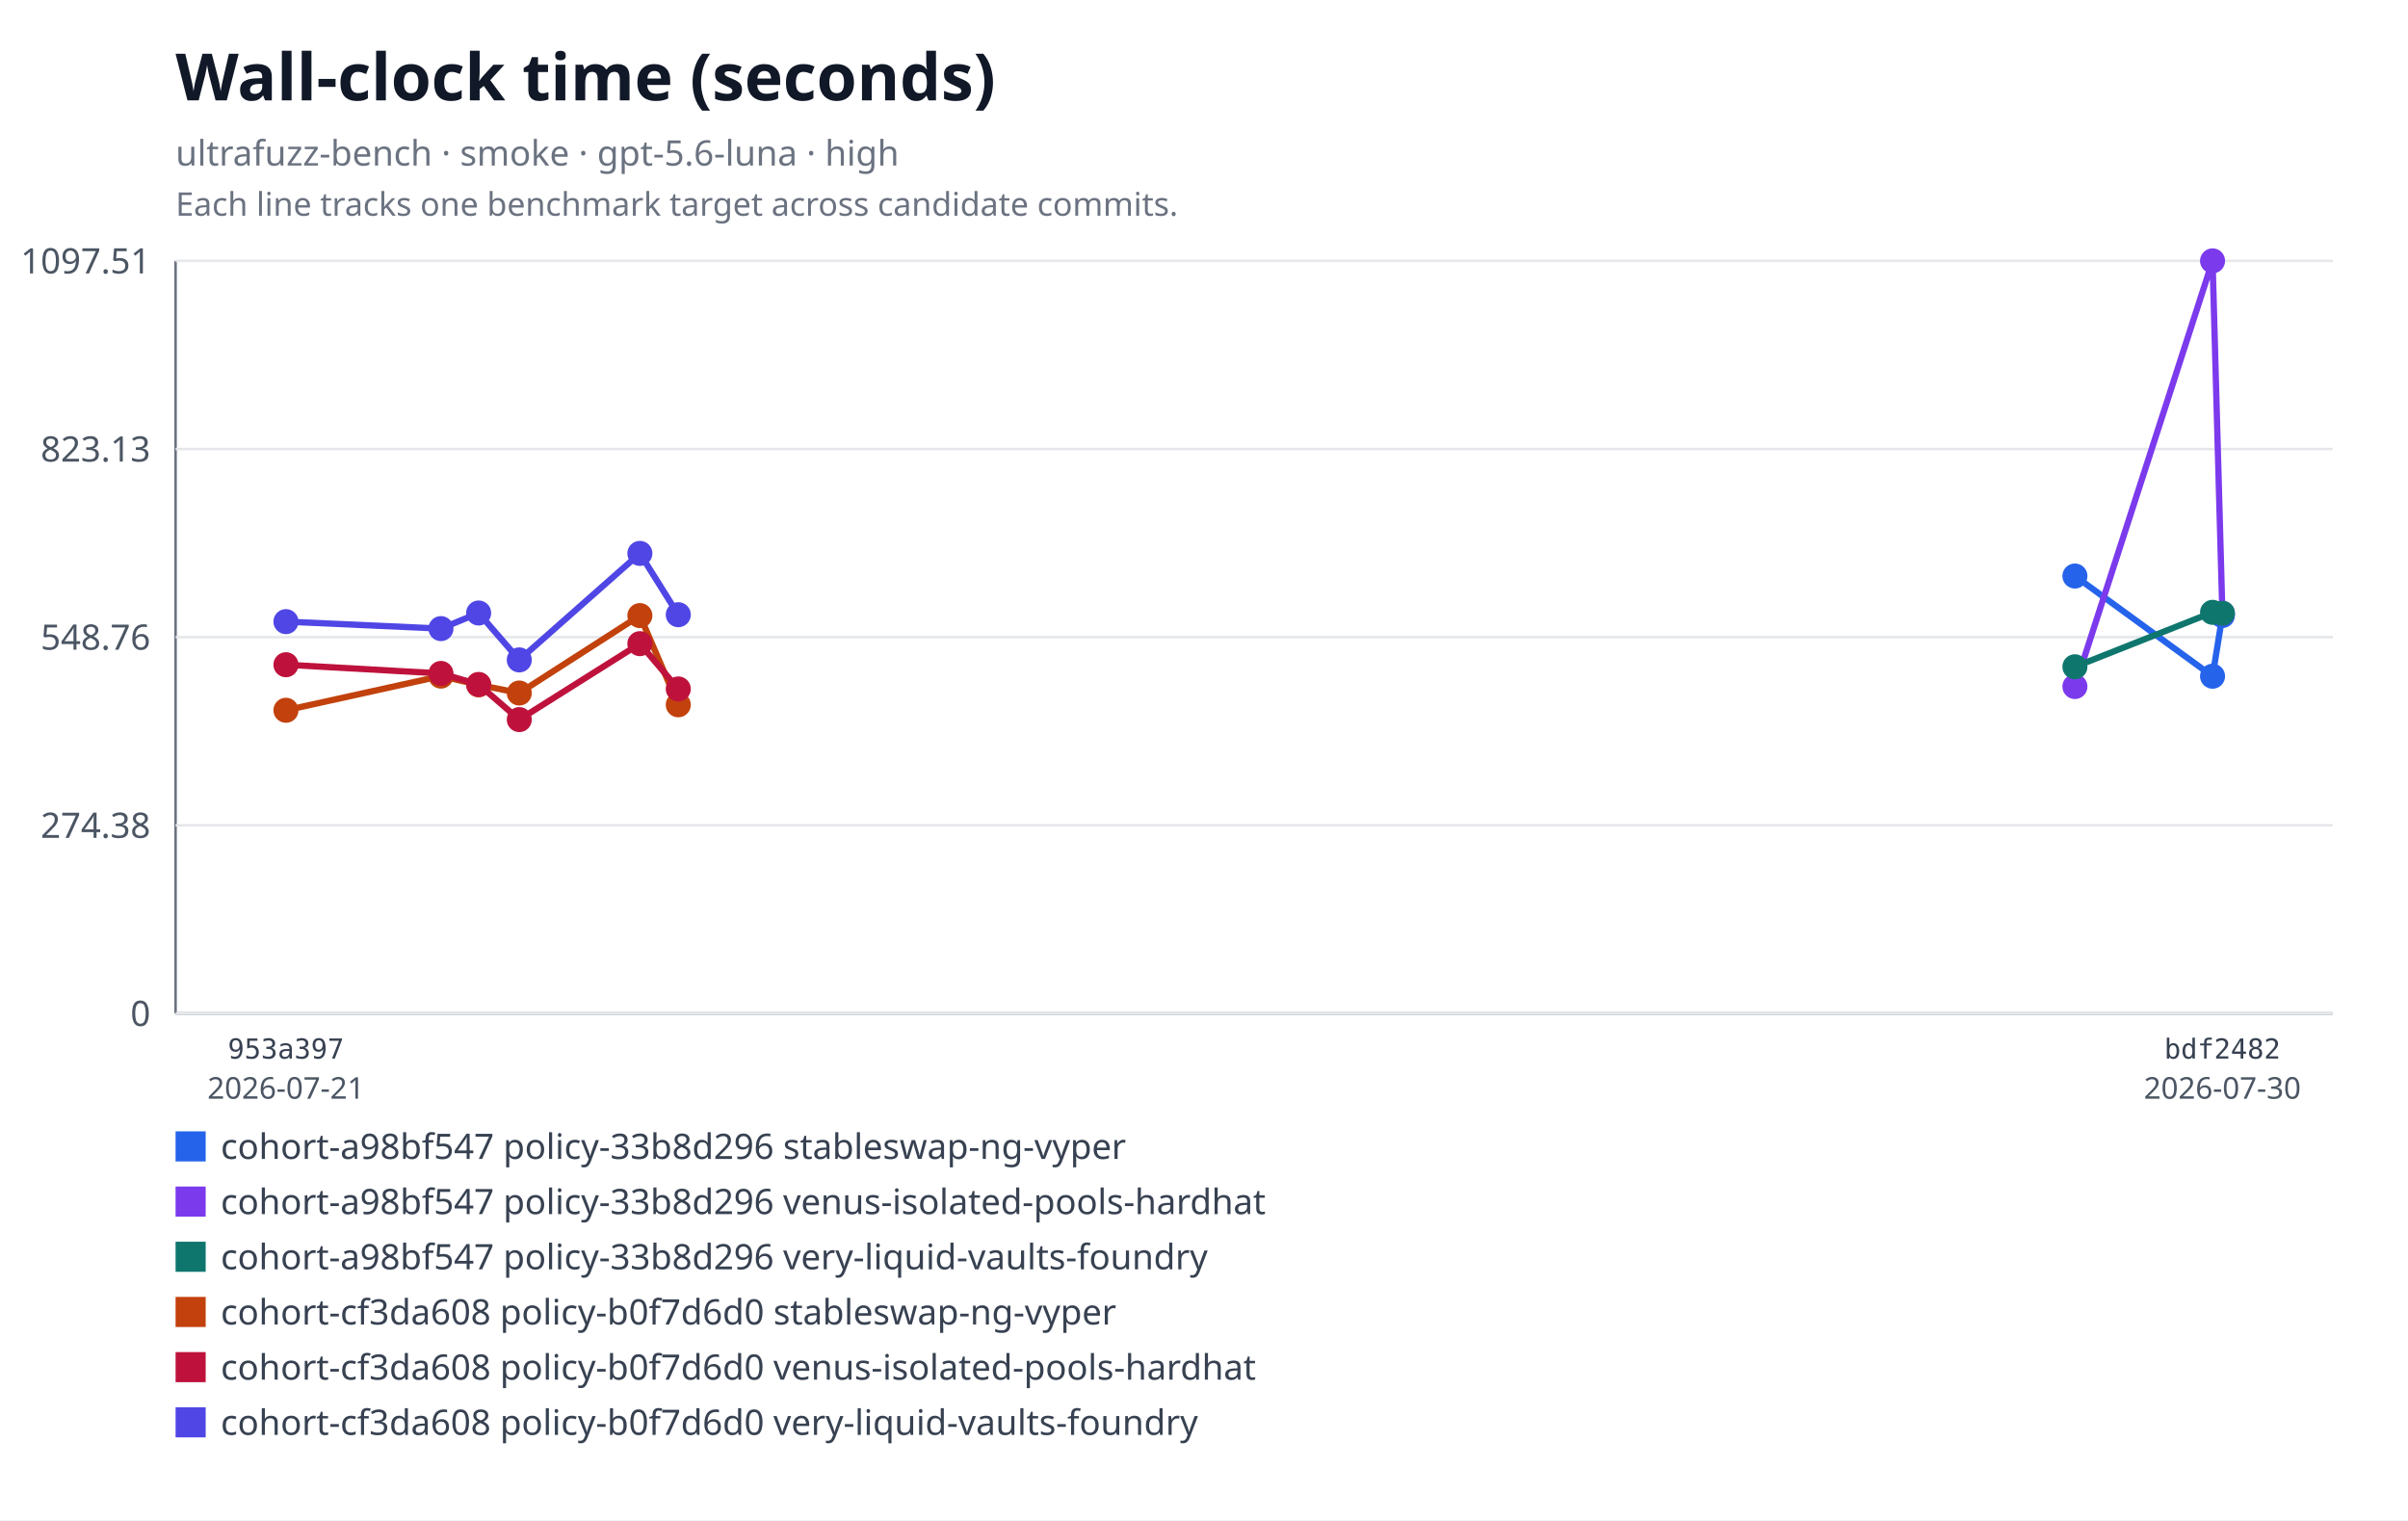
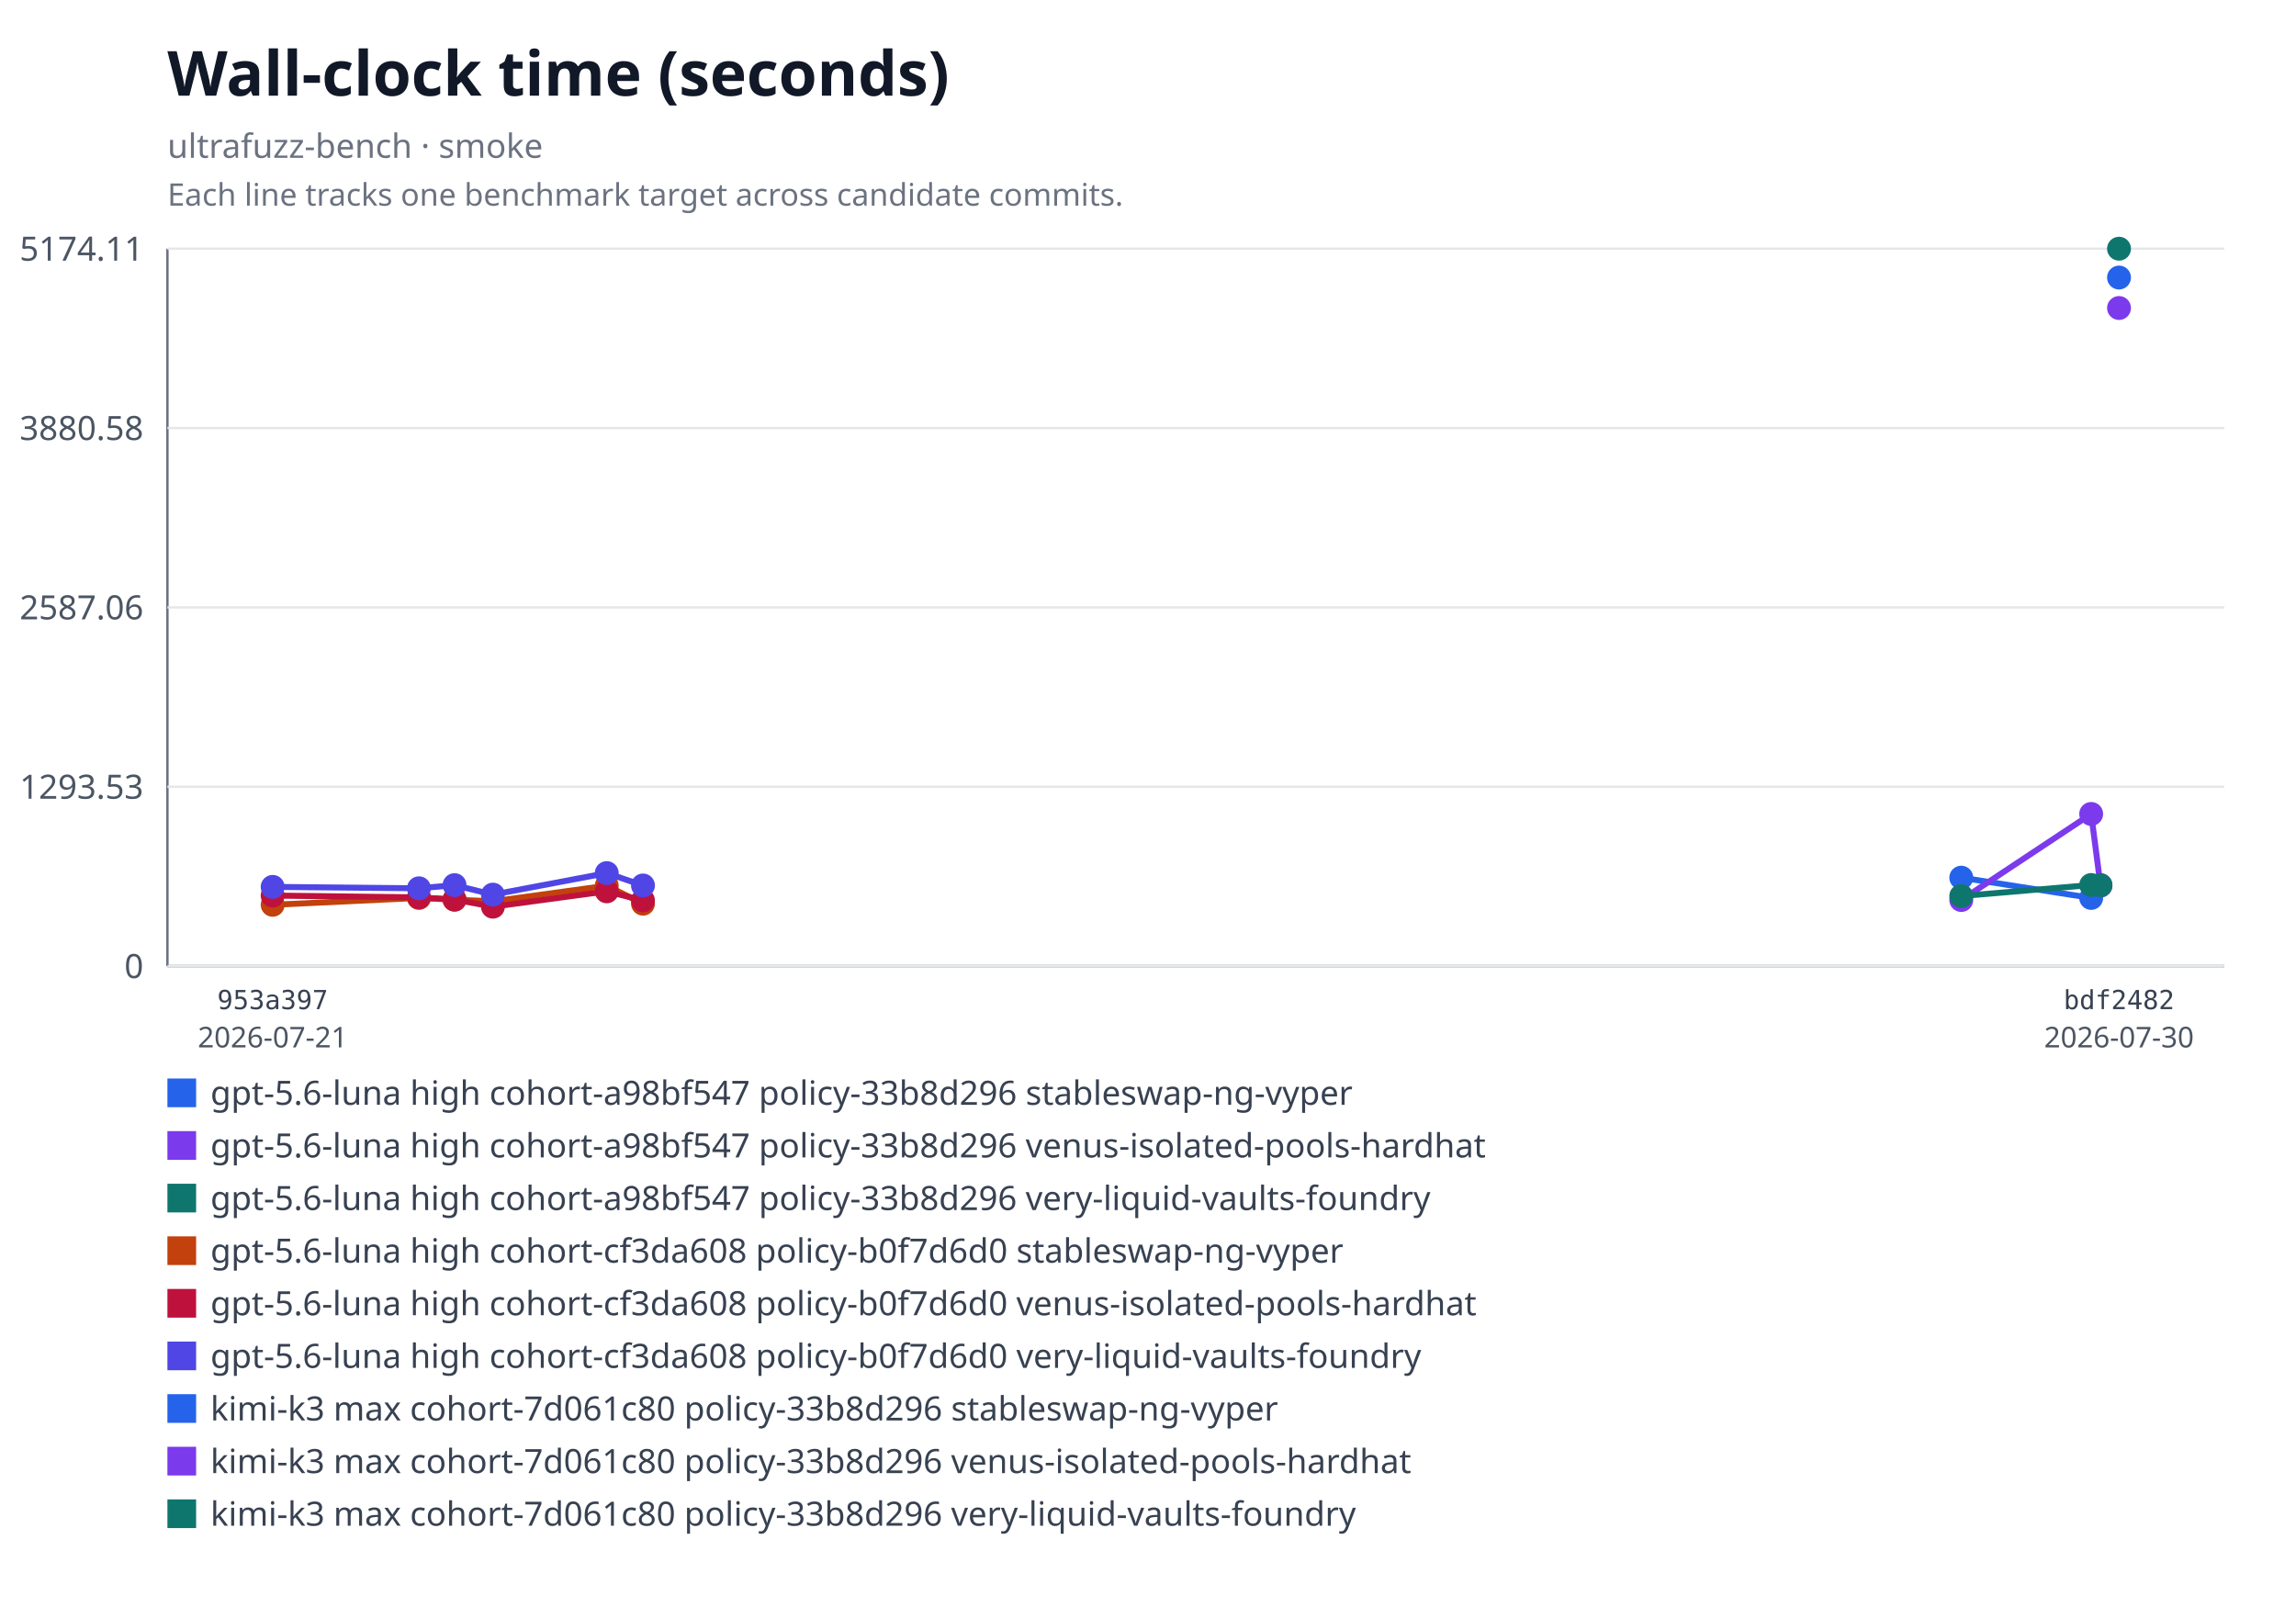
- <svg xmlns="http://www.w3.org/2000/svg" xmlns:xlink="http://www.w3.org/1999/xlink" width="960" height="606" viewBox="0 0 960 606" role="img" aria-labelledby="title desc">
-   <rect width="960" height="606" fill="#ffffff" />
+ <svg xmlns="http://www.w3.org/2000/svg" xmlns:xlink="http://www.w3.org/1999/xlink" width="960" height="672" viewBox="0 0 960 672" role="img" aria-labelledby="title desc">
+   <rect width="960" height="672" fill="#ffffff" />
  <text x="70" y="40" font-family="system-ui, sans-serif" font-size="26" font-weight="600" fill="#111827">Wall-clock time (seconds)</text>
-   <text x="70" y="66" font-family="system-ui, sans-serif" font-size="14" fill="#6b7280">ultrafuzz-bench · smoke · gpt-5.6-luna · high</text>
+   <text x="70" y="66" font-family="system-ui, sans-serif" font-size="14" fill="#6b7280">ultrafuzz-bench · smoke</text>
  <text x="70" y="86" font-family="system-ui, sans-serif" font-size="13" fill="#6b7280">Each line tracks one benchmark target across candidate commits.</text>
  <line x1="70" y1="104" x2="70" y2="404" stroke="#6b7280" />
  <line x1="70" y1="404" x2="930" y2="404" stroke="#6b7280" />
  <line x1="70" y1="404" x2="930" y2="404" stroke="#e5e7eb" />
  <text x="60" y="409" text-anchor="end" font-family="system-ui, sans-serif" font-size="14" fill="#4b5563">0</text>
  <line x1="70" y1="329" x2="930" y2="329" stroke="#e5e7eb" />
-   <text x="60" y="334" text-anchor="end" font-family="system-ui, sans-serif" font-size="14" fill="#4b5563">274.38</text>
+   <text x="60" y="334" text-anchor="end" font-family="system-ui, sans-serif" font-size="14" fill="#4b5563">1293.53</text>
  <line x1="70" y1="254" x2="930" y2="254" stroke="#e5e7eb" />
-   <text x="60" y="259" text-anchor="end" font-family="system-ui, sans-serif" font-size="14" fill="#4b5563">548.76</text>
+   <text x="60" y="259" text-anchor="end" font-family="system-ui, sans-serif" font-size="14" fill="#4b5563">2587.06</text>
  <line x1="70" y1="179" x2="930" y2="179" stroke="#e5e7eb" />
-   <text x="60" y="184" text-anchor="end" font-family="system-ui, sans-serif" font-size="14" fill="#4b5563">823.13</text>
+   <text x="60" y="184" text-anchor="end" font-family="system-ui, sans-serif" font-size="14" fill="#4b5563">3880.58</text>
  <line x1="70" y1="104" x2="930" y2="104" stroke="#e5e7eb" />
-   <text x="60" y="109" text-anchor="end" font-family="system-ui, sans-serif" font-size="14" fill="#4b5563">1097.51</text>
-   <polyline fill="none" stroke="#2563eb" stroke-width="2.5" points="827.21,229.63 882.08,269.57 886,245.38" />
+   <text x="60" y="109" text-anchor="end" font-family="system-ui, sans-serif" font-size="14" fill="#4b5563">5174.11</text>
+   <polyline fill="none" stroke="#2563eb" stroke-width="2.5" points="820.04,367.01 874.36,375.49 878.24,370.35" />
  <a href="https://github.com/monad-developers/ultrafuzz/commit/24b90c4d2a03ece561b3b1b988cfa2508c088013" xlink:href="https://github.com/monad-developers/ultrafuzz/commit/24b90c4d2a03ece561b3b1b988cfa2508c088013">
-     <circle cx="827.21" cy="229.63" r="5" fill="#2563eb" />
+     <circle cx="820.04" cy="367.01" r="5" fill="#2563eb" />
  </a>
  <a href="https://github.com/monad-developers/ultrafuzz/commit/5cfa918db7448aeb92b6b8aa66f687a9359b71e6" xlink:href="https://github.com/monad-developers/ultrafuzz/commit/5cfa918db7448aeb92b6b8aa66f687a9359b71e6">
-     <circle cx="882.08" cy="269.57" r="5" fill="#2563eb" />
+     <circle cx="874.36" cy="375.49" r="5" fill="#2563eb" />
  </a>
  <a href="https://github.com/monad-developers/ultrafuzz/commit/bdf2482db2ad359aa9b48775e73206fa37f32278" xlink:href="https://github.com/monad-developers/ultrafuzz/commit/bdf2482db2ad359aa9b48775e73206fa37f32278">
-     <circle cx="886" cy="245.38" r="5" fill="#2563eb" />
+     <circle cx="878.24" cy="370.35" r="5" fill="#2563eb" />
  </a>
-   <polyline fill="none" stroke="#7c3aed" stroke-width="2.5" points="827.21,273.68 882.08,104 886,244.51" />
+   <polyline fill="none" stroke="#7c3aed" stroke-width="2.5" points="820.04,376.36 874.36,340.37 878.24,370.17" />
  <a href="https://github.com/monad-developers/ultrafuzz/commit/24b90c4d2a03ece561b3b1b988cfa2508c088013" xlink:href="https://github.com/monad-developers/ultrafuzz/commit/24b90c4d2a03ece561b3b1b988cfa2508c088013">
-     <circle cx="827.21" cy="273.68" r="5" fill="#7c3aed" />
+     <circle cx="820.04" cy="376.36" r="5" fill="#7c3aed" />
  </a>
  <a href="https://github.com/monad-developers/ultrafuzz/commit/5cfa918db7448aeb92b6b8aa66f687a9359b71e6" xlink:href="https://github.com/monad-developers/ultrafuzz/commit/5cfa918db7448aeb92b6b8aa66f687a9359b71e6">
-     <circle cx="882.08" cy="104" r="5" fill="#7c3aed" />
+     <circle cx="874.36" cy="340.37" r="5" fill="#7c3aed" />
  </a>
  <a href="https://github.com/monad-developers/ultrafuzz/commit/bdf2482db2ad359aa9b48775e73206fa37f32278" xlink:href="https://github.com/monad-developers/ultrafuzz/commit/bdf2482db2ad359aa9b48775e73206fa37f32278">
-     <circle cx="886" cy="244.51" r="5" fill="#7c3aed" />
+     <circle cx="878.24" cy="370.17" r="5" fill="#7c3aed" />
  </a>
-   <polyline fill="none" stroke="#0f766e" stroke-width="2.5" points="827.21,265.81 882.08,244.1 886,244.47" />
+   <polyline fill="none" stroke="#0f766e" stroke-width="2.5" points="820.04,374.69 874.36,370.08 878.24,370.16" />
  <a href="https://github.com/monad-developers/ultrafuzz/commit/24b90c4d2a03ece561b3b1b988cfa2508c088013" xlink:href="https://github.com/monad-developers/ultrafuzz/commit/24b90c4d2a03ece561b3b1b988cfa2508c088013">
-     <circle cx="827.21" cy="265.81" r="5" fill="#0f766e" />
+     <circle cx="820.04" cy="374.69" r="5" fill="#0f766e" />
  </a>
  <a href="https://github.com/monad-developers/ultrafuzz/commit/5cfa918db7448aeb92b6b8aa66f687a9359b71e6" xlink:href="https://github.com/monad-developers/ultrafuzz/commit/5cfa918db7448aeb92b6b8aa66f687a9359b71e6">
-     <circle cx="882.08" cy="244.1" r="5" fill="#0f766e" />
+     <circle cx="874.36" cy="370.08" r="5" fill="#0f766e" />
  </a>
  <a href="https://github.com/monad-developers/ultrafuzz/commit/bdf2482db2ad359aa9b48775e73206fa37f32278" xlink:href="https://github.com/monad-developers/ultrafuzz/commit/bdf2482db2ad359aa9b48775e73206fa37f32278">
-     <circle cx="886" cy="244.47" r="5" fill="#0f766e" />
+     <circle cx="878.24" cy="370.16" r="5" fill="#0f766e" />
  </a>
-   <polyline fill="none" stroke="#c2410c" stroke-width="2.5" points="114,283.14 175.79,269.52 190.82,273.01 207.02,276.27 255.1,245.4 270.41,280.96" />
+   <polyline fill="none" stroke="#c2410c" stroke-width="2.5" points="114,378.36 175.17,375.48 190.05,376.21 206.09,376.91 253.69,370.36 268.84,377.9" />
  <a href="https://github.com/monad-developers/ultrafuzz/commit/953a397a860307d3061eef2cad69c80d09ef20f5" xlink:href="https://github.com/monad-developers/ultrafuzz/commit/953a397a860307d3061eef2cad69c80d09ef20f5">
-     <circle cx="114" cy="283.14" r="5" fill="#c2410c" />
+     <circle cx="114" cy="378.36" r="5" fill="#c2410c" />
  </a>
  <a href="https://github.com/monad-developers/ultrafuzz/commit/2051b642d9e31e9402ce1ec8a00b70cc27801f16" xlink:href="https://github.com/monad-developers/ultrafuzz/commit/2051b642d9e31e9402ce1ec8a00b70cc27801f16">
-     <circle cx="175.79" cy="269.52" r="5" fill="#c2410c" />
+     <circle cx="175.17" cy="375.48" r="5" fill="#c2410c" />
  </a>
  <a href="https://github.com/monad-developers/ultrafuzz/commit/23ef040e5ad66603354e3395f7eac77df9b76f06" xlink:href="https://github.com/monad-developers/ultrafuzz/commit/23ef040e5ad66603354e3395f7eac77df9b76f06">
-     <circle cx="190.82" cy="273.01" r="5" fill="#c2410c" />
+     <circle cx="190.05" cy="376.21" r="5" fill="#c2410c" />
  </a>
  <a href="https://github.com/monad-developers/ultrafuzz/commit/84836379f09e6e84ff0da059f7e26a2a38e4cc98" xlink:href="https://github.com/monad-developers/ultrafuzz/commit/84836379f09e6e84ff0da059f7e26a2a38e4cc98">
-     <circle cx="207.02" cy="276.27" r="5" fill="#c2410c" />
+     <circle cx="206.09" cy="376.91" r="5" fill="#c2410c" />
  </a>
  <a href="https://github.com/monad-developers/ultrafuzz/commit/e03c176587f695fe711b8123f88c2cbbcfca36af" xlink:href="https://github.com/monad-developers/ultrafuzz/commit/e03c176587f695fe711b8123f88c2cbbcfca36af">
-     <circle cx="255.1" cy="245.4" r="5" fill="#c2410c" />
+     <circle cx="253.69" cy="370.36" r="5" fill="#c2410c" />
  </a>
  <a href="https://github.com/monad-developers/ultrafuzz/commit/da5d191b03f61b4e07149c10d29bbd7542511889" xlink:href="https://github.com/monad-developers/ultrafuzz/commit/da5d191b03f61b4e07149c10d29bbd7542511889">
-     <circle cx="270.41" cy="280.96" r="5" fill="#c2410c" />
+     <circle cx="268.84" cy="377.9" r="5" fill="#c2410c" />
  </a>
-   <polyline fill="none" stroke="#be123c" stroke-width="2.5" points="114,264.99 175.79,268.46 190.82,272.86 207.02,286.86 255.1,256.59 270.41,274.65" />
+   <polyline fill="none" stroke="#be123c" stroke-width="2.5" points="114,374.51 175.17,375.25 190.05,376.18 206.09,379.15 253.69,372.73 268.84,376.56" />
  <a href="https://github.com/monad-developers/ultrafuzz/commit/953a397a860307d3061eef2cad69c80d09ef20f5" xlink:href="https://github.com/monad-developers/ultrafuzz/commit/953a397a860307d3061eef2cad69c80d09ef20f5">
-     <circle cx="114" cy="264.99" r="5" fill="#be123c" />
+     <circle cx="114" cy="374.51" r="5" fill="#be123c" />
  </a>
  <a href="https://github.com/monad-developers/ultrafuzz/commit/2051b642d9e31e9402ce1ec8a00b70cc27801f16" xlink:href="https://github.com/monad-developers/ultrafuzz/commit/2051b642d9e31e9402ce1ec8a00b70cc27801f16">
-     <circle cx="175.79" cy="268.46" r="5" fill="#be123c" />
+     <circle cx="175.17" cy="375.25" r="5" fill="#be123c" />
  </a>
  <a href="https://github.com/monad-developers/ultrafuzz/commit/23ef040e5ad66603354e3395f7eac77df9b76f06" xlink:href="https://github.com/monad-developers/ultrafuzz/commit/23ef040e5ad66603354e3395f7eac77df9b76f06">
-     <circle cx="190.82" cy="272.86" r="5" fill="#be123c" />
+     <circle cx="190.05" cy="376.18" r="5" fill="#be123c" />
  </a>
  <a href="https://github.com/monad-developers/ultrafuzz/commit/84836379f09e6e84ff0da059f7e26a2a38e4cc98" xlink:href="https://github.com/monad-developers/ultrafuzz/commit/84836379f09e6e84ff0da059f7e26a2a38e4cc98">
-     <circle cx="207.02" cy="286.86" r="5" fill="#be123c" />
+     <circle cx="206.09" cy="379.15" r="5" fill="#be123c" />
  </a>
  <a href="https://github.com/monad-developers/ultrafuzz/commit/e03c176587f695fe711b8123f88c2cbbcfca36af" xlink:href="https://github.com/monad-developers/ultrafuzz/commit/e03c176587f695fe711b8123f88c2cbbcfca36af">
-     <circle cx="255.1" cy="256.59" r="5" fill="#be123c" />
+     <circle cx="253.69" cy="372.73" r="5" fill="#be123c" />
  </a>
  <a href="https://github.com/monad-developers/ultrafuzz/commit/da5d191b03f61b4e07149c10d29bbd7542511889" xlink:href="https://github.com/monad-developers/ultrafuzz/commit/da5d191b03f61b4e07149c10d29bbd7542511889">
-     <circle cx="270.41" cy="274.65" r="5" fill="#be123c" />
+     <circle cx="268.84" cy="376.56" r="5" fill="#be123c" />
  </a>
-   <polyline fill="none" stroke="#4f46e5" stroke-width="2.5" points="114,247.81 175.79,250.59 190.82,244.37 207.02,263.07 255.1,220.61 270.41,245.05" />
+   <polyline fill="none" stroke="#4f46e5" stroke-width="2.5" points="114,370.87 175.17,371.46 190.05,370.14 206.09,374.11 253.69,365.1 268.84,370.28" />
  <a href="https://github.com/monad-developers/ultrafuzz/commit/953a397a860307d3061eef2cad69c80d09ef20f5" xlink:href="https://github.com/monad-developers/ultrafuzz/commit/953a397a860307d3061eef2cad69c80d09ef20f5">
-     <circle cx="114" cy="247.81" r="5" fill="#4f46e5" />
+     <circle cx="114" cy="370.87" r="5" fill="#4f46e5" />
  </a>
  <a href="https://github.com/monad-developers/ultrafuzz/commit/2051b642d9e31e9402ce1ec8a00b70cc27801f16" xlink:href="https://github.com/monad-developers/ultrafuzz/commit/2051b642d9e31e9402ce1ec8a00b70cc27801f16">
-     <circle cx="175.79" cy="250.59" r="5" fill="#4f46e5" />
+     <circle cx="175.17" cy="371.46" r="5" fill="#4f46e5" />
  </a>
  <a href="https://github.com/monad-developers/ultrafuzz/commit/23ef040e5ad66603354e3395f7eac77df9b76f06" xlink:href="https://github.com/monad-developers/ultrafuzz/commit/23ef040e5ad66603354e3395f7eac77df9b76f06">
-     <circle cx="190.82" cy="244.37" r="5" fill="#4f46e5" />
+     <circle cx="190.05" cy="370.14" r="5" fill="#4f46e5" />
  </a>
  <a href="https://github.com/monad-developers/ultrafuzz/commit/84836379f09e6e84ff0da059f7e26a2a38e4cc98" xlink:href="https://github.com/monad-developers/ultrafuzz/commit/84836379f09e6e84ff0da059f7e26a2a38e4cc98">
-     <circle cx="207.02" cy="263.07" r="5" fill="#4f46e5" />
+     <circle cx="206.09" cy="374.11" r="5" fill="#4f46e5" />
  </a>
  <a href="https://github.com/monad-developers/ultrafuzz/commit/e03c176587f695fe711b8123f88c2cbbcfca36af" xlink:href="https://github.com/monad-developers/ultrafuzz/commit/e03c176587f695fe711b8123f88c2cbbcfca36af">
-     <circle cx="255.1" cy="220.61" r="5" fill="#4f46e5" />
+     <circle cx="253.69" cy="365.1" r="5" fill="#4f46e5" />
  </a>
  <a href="https://github.com/monad-developers/ultrafuzz/commit/da5d191b03f61b4e07149c10d29bbd7542511889" xlink:href="https://github.com/monad-developers/ultrafuzz/commit/da5d191b03f61b4e07149c10d29bbd7542511889">
-     <circle cx="270.41" cy="245.05" r="5" fill="#4f46e5" />
+     <circle cx="268.84" cy="370.28" r="5" fill="#4f46e5" />
+   </a>
+   <a href="https://github.com/monad-developers/ultrafuzz/commit/bdf2482db2ad359aa9b48775e73206fa37f32278" xlink:href="https://github.com/monad-developers/ultrafuzz/commit/bdf2482db2ad359aa9b48775e73206fa37f32278">
+     <circle cx="886" cy="116.06" r="5" fill="#2563eb" />
+   </a>
+   <a href="https://github.com/monad-developers/ultrafuzz/commit/bdf2482db2ad359aa9b48775e73206fa37f32278" xlink:href="https://github.com/monad-developers/ultrafuzz/commit/bdf2482db2ad359aa9b48775e73206fa37f32278">
+     <circle cx="886" cy="128.8" r="5" fill="#7c3aed" />
+   </a>
+   <a href="https://github.com/monad-developers/ultrafuzz/commit/bdf2482db2ad359aa9b48775e73206fa37f32278" xlink:href="https://github.com/monad-developers/ultrafuzz/commit/bdf2482db2ad359aa9b48775e73206fa37f32278">
+     <circle cx="886" cy="104" r="5" fill="#0f766e" />
  </a>
  <text x="114" y="422" text-anchor="middle" font-family="ui-monospace, monospace" font-size="11" fill="#374151">953a397</text>
  <text x="114" y="438" text-anchor="middle" font-family="system-ui, sans-serif" font-size="12" fill="#4b5563">2026-07-21</text>
  <text x="886" y="422" text-anchor="middle" font-family="ui-monospace, monospace" font-size="11" fill="#374151">bdf2482</text>
  <text x="886" y="438" text-anchor="middle" font-family="system-ui, sans-serif" font-size="12" fill="#4b5563">2026-07-30</text>
  <rect x="70" y="451" width="12" height="12" fill="#2563eb" />
-   <text x="88" y="462" font-family="system-ui, sans-serif" font-size="14" fill="#374151">cohort-a98bf547 policy-33b8d296 stableswap-ng-vyper</text>
+   <text x="88" y="462" font-family="system-ui, sans-serif" font-size="14" fill="#374151">gpt-5.6-luna high cohort-a98bf547 policy-33b8d296 stableswap-ng-vyper</text>
  <rect x="70" y="473" width="12" height="12" fill="#7c3aed" />
-   <text x="88" y="484" font-family="system-ui, sans-serif" font-size="14" fill="#374151">cohort-a98bf547 policy-33b8d296 venus-isolated-pools-hardhat</text>
+   <text x="88" y="484" font-family="system-ui, sans-serif" font-size="14" fill="#374151">gpt-5.6-luna high cohort-a98bf547 policy-33b8d296 venus-isolated-pools-hardhat</text>
  <rect x="70" y="495" width="12" height="12" fill="#0f766e" />
-   <text x="88" y="506" font-family="system-ui, sans-serif" font-size="14" fill="#374151">cohort-a98bf547 policy-33b8d296 very-liquid-vaults-foundry</text>
+   <text x="88" y="506" font-family="system-ui, sans-serif" font-size="14" fill="#374151">gpt-5.6-luna high cohort-a98bf547 policy-33b8d296 very-liquid-vaults-foundry</text>
  <rect x="70" y="517" width="12" height="12" fill="#c2410c" />
-   <text x="88" y="528" font-family="system-ui, sans-serif" font-size="14" fill="#374151">cohort-cf3da608 policy-b0f7d6d0 stableswap-ng-vyper</text>
+   <text x="88" y="528" font-family="system-ui, sans-serif" font-size="14" fill="#374151">gpt-5.6-luna high cohort-cf3da608 policy-b0f7d6d0 stableswap-ng-vyper</text>
  <rect x="70" y="539" width="12" height="12" fill="#be123c" />
-   <text x="88" y="550" font-family="system-ui, sans-serif" font-size="14" fill="#374151">cohort-cf3da608 policy-b0f7d6d0 venus-isolated-pools-hardhat</text>
+   <text x="88" y="550" font-family="system-ui, sans-serif" font-size="14" fill="#374151">gpt-5.6-luna high cohort-cf3da608 policy-b0f7d6d0 venus-isolated-pools-hardhat</text>
  <rect x="70" y="561" width="12" height="12" fill="#4f46e5" />
-   <text x="88" y="572" font-family="system-ui, sans-serif" font-size="14" fill="#374151">cohort-cf3da608 policy-b0f7d6d0 very-liquid-vaults-foundry</text>
+   <text x="88" y="572" font-family="system-ui, sans-serif" font-size="14" fill="#374151">gpt-5.6-luna high cohort-cf3da608 policy-b0f7d6d0 very-liquid-vaults-foundry</text>
+   <rect x="70" y="583" width="12" height="12" fill="#2563eb" />
+   <text x="88" y="594" font-family="system-ui, sans-serif" font-size="14" fill="#374151">kimi-k3 max cohort-7d061c80 policy-33b8d296 stableswap-ng-vyper</text>
+   <rect x="70" y="605" width="12" height="12" fill="#7c3aed" />
+   <text x="88" y="616" font-family="system-ui, sans-serif" font-size="14" fill="#374151">kimi-k3 max cohort-7d061c80 policy-33b8d296 venus-isolated-pools-hardhat</text>
+   <rect x="70" y="627" width="12" height="12" fill="#0f766e" />
+   <text x="88" y="638" font-family="system-ui, sans-serif" font-size="14" fill="#374151">kimi-k3 max cohort-7d061c80 policy-33b8d296 very-liquid-vaults-foundry</text>
</svg>
